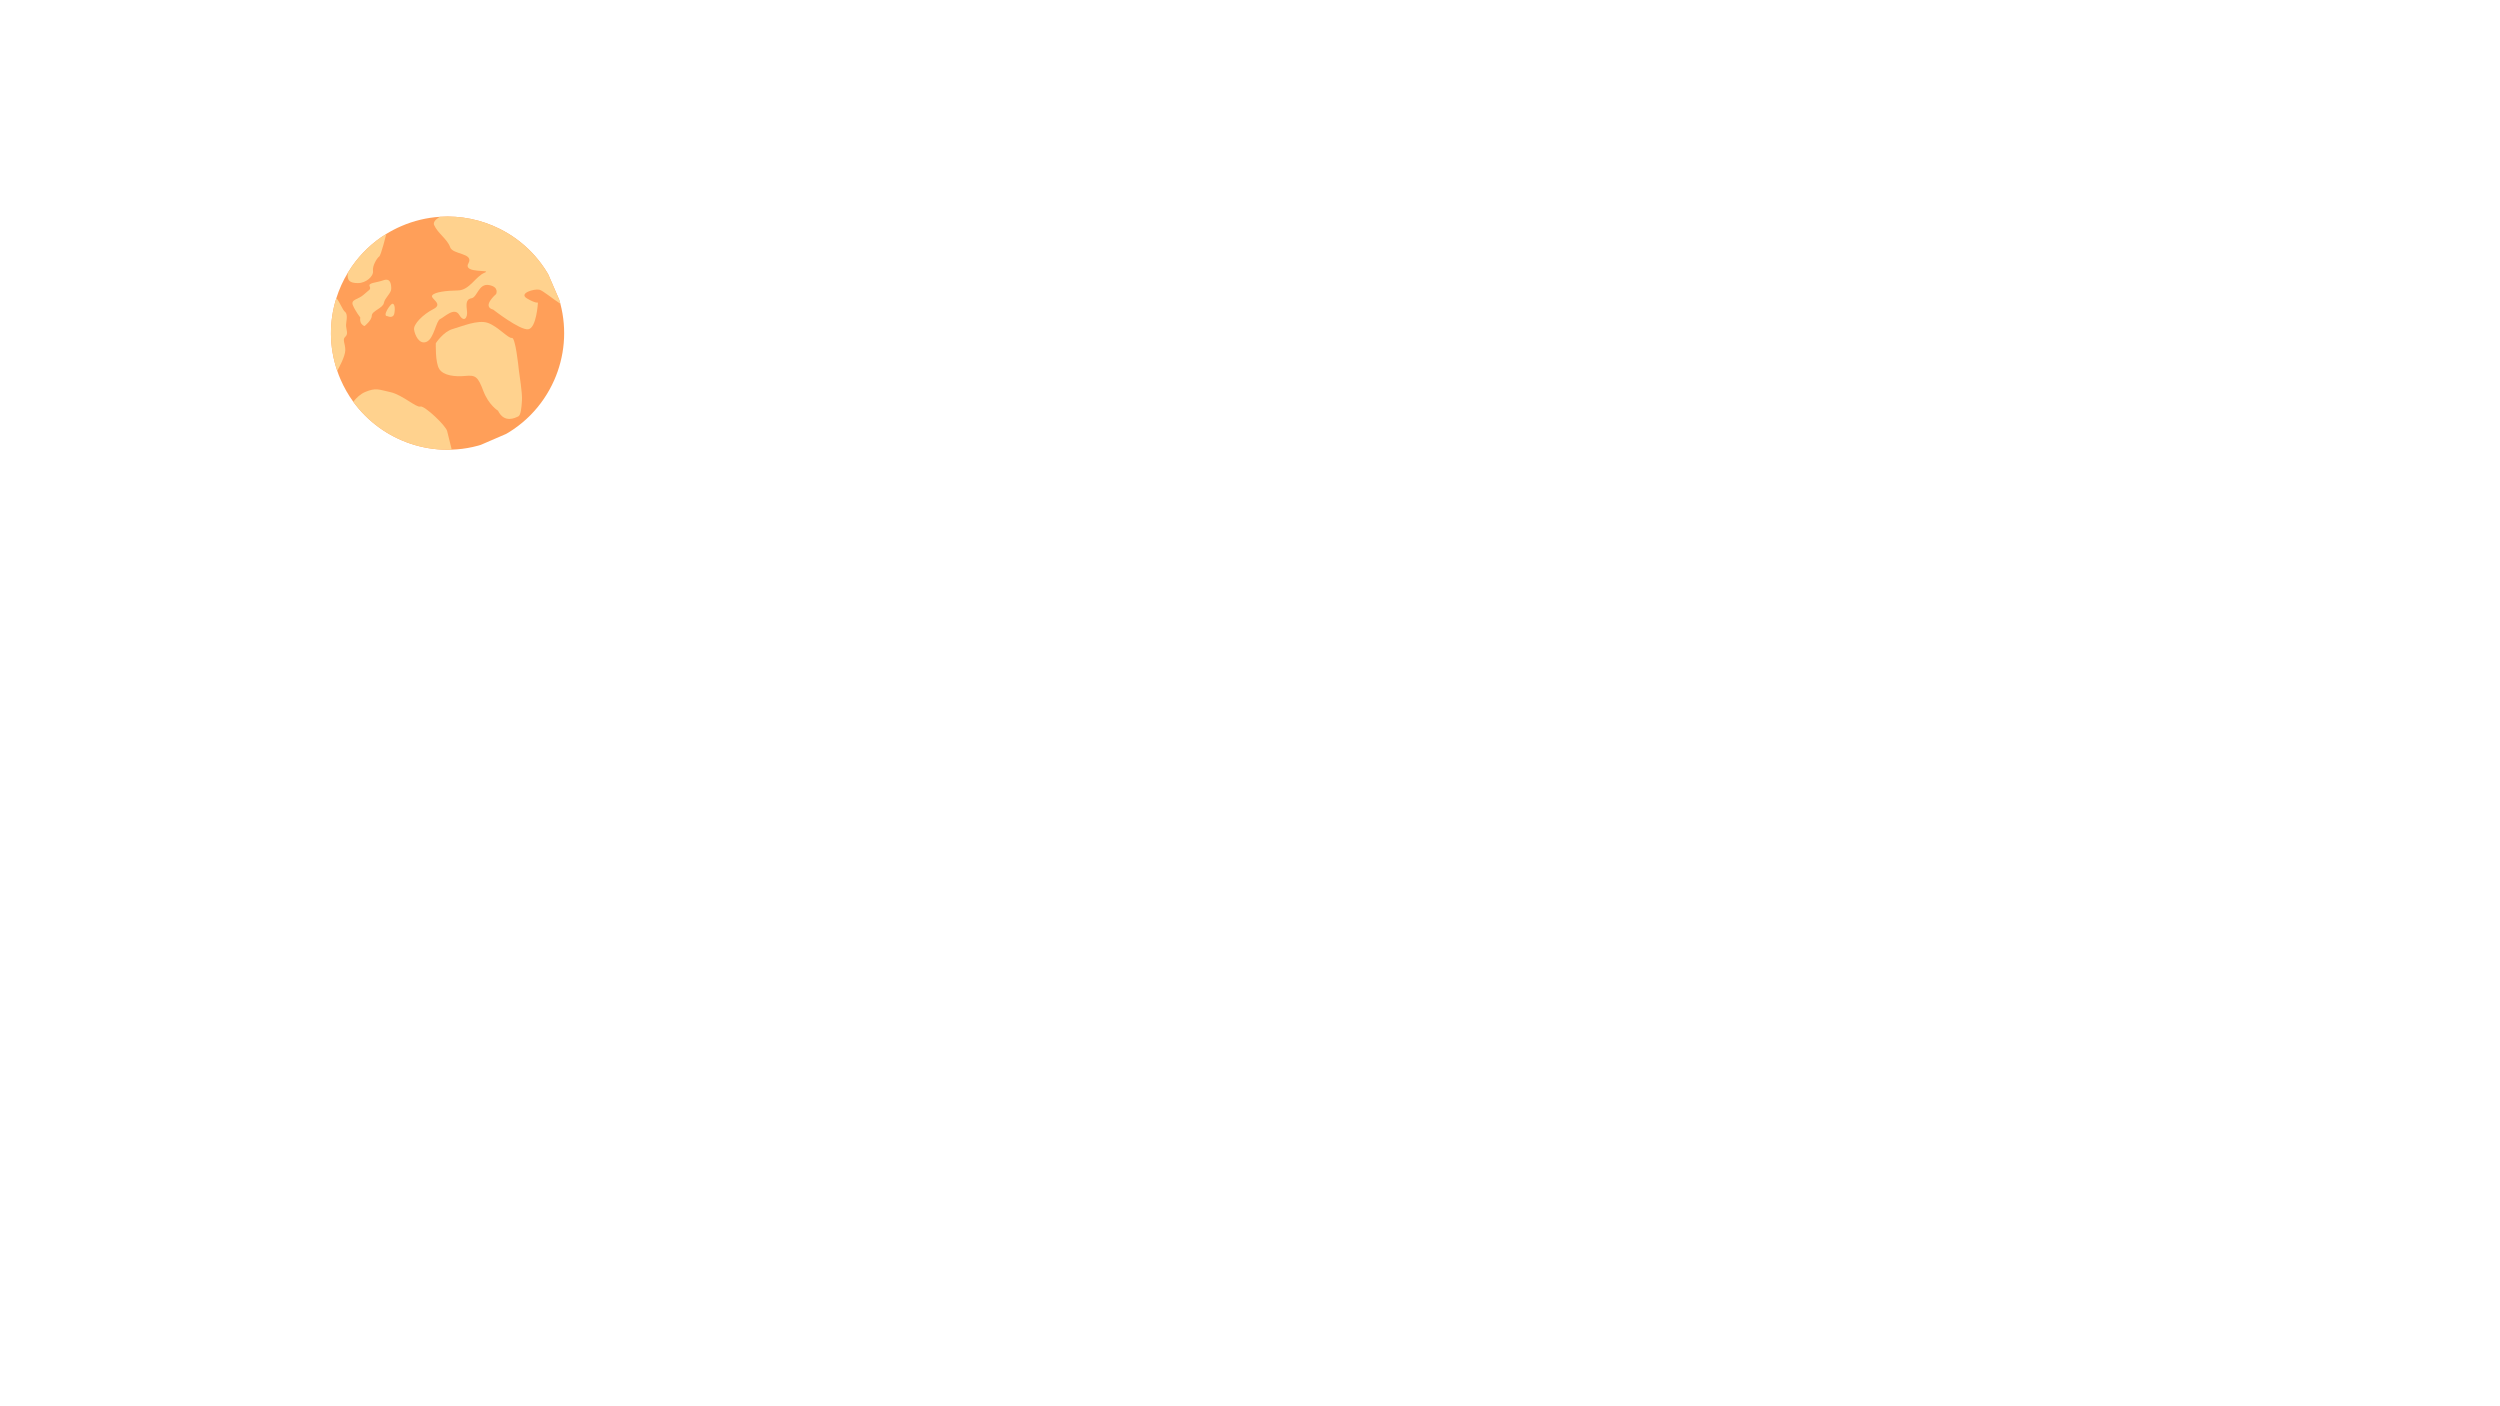
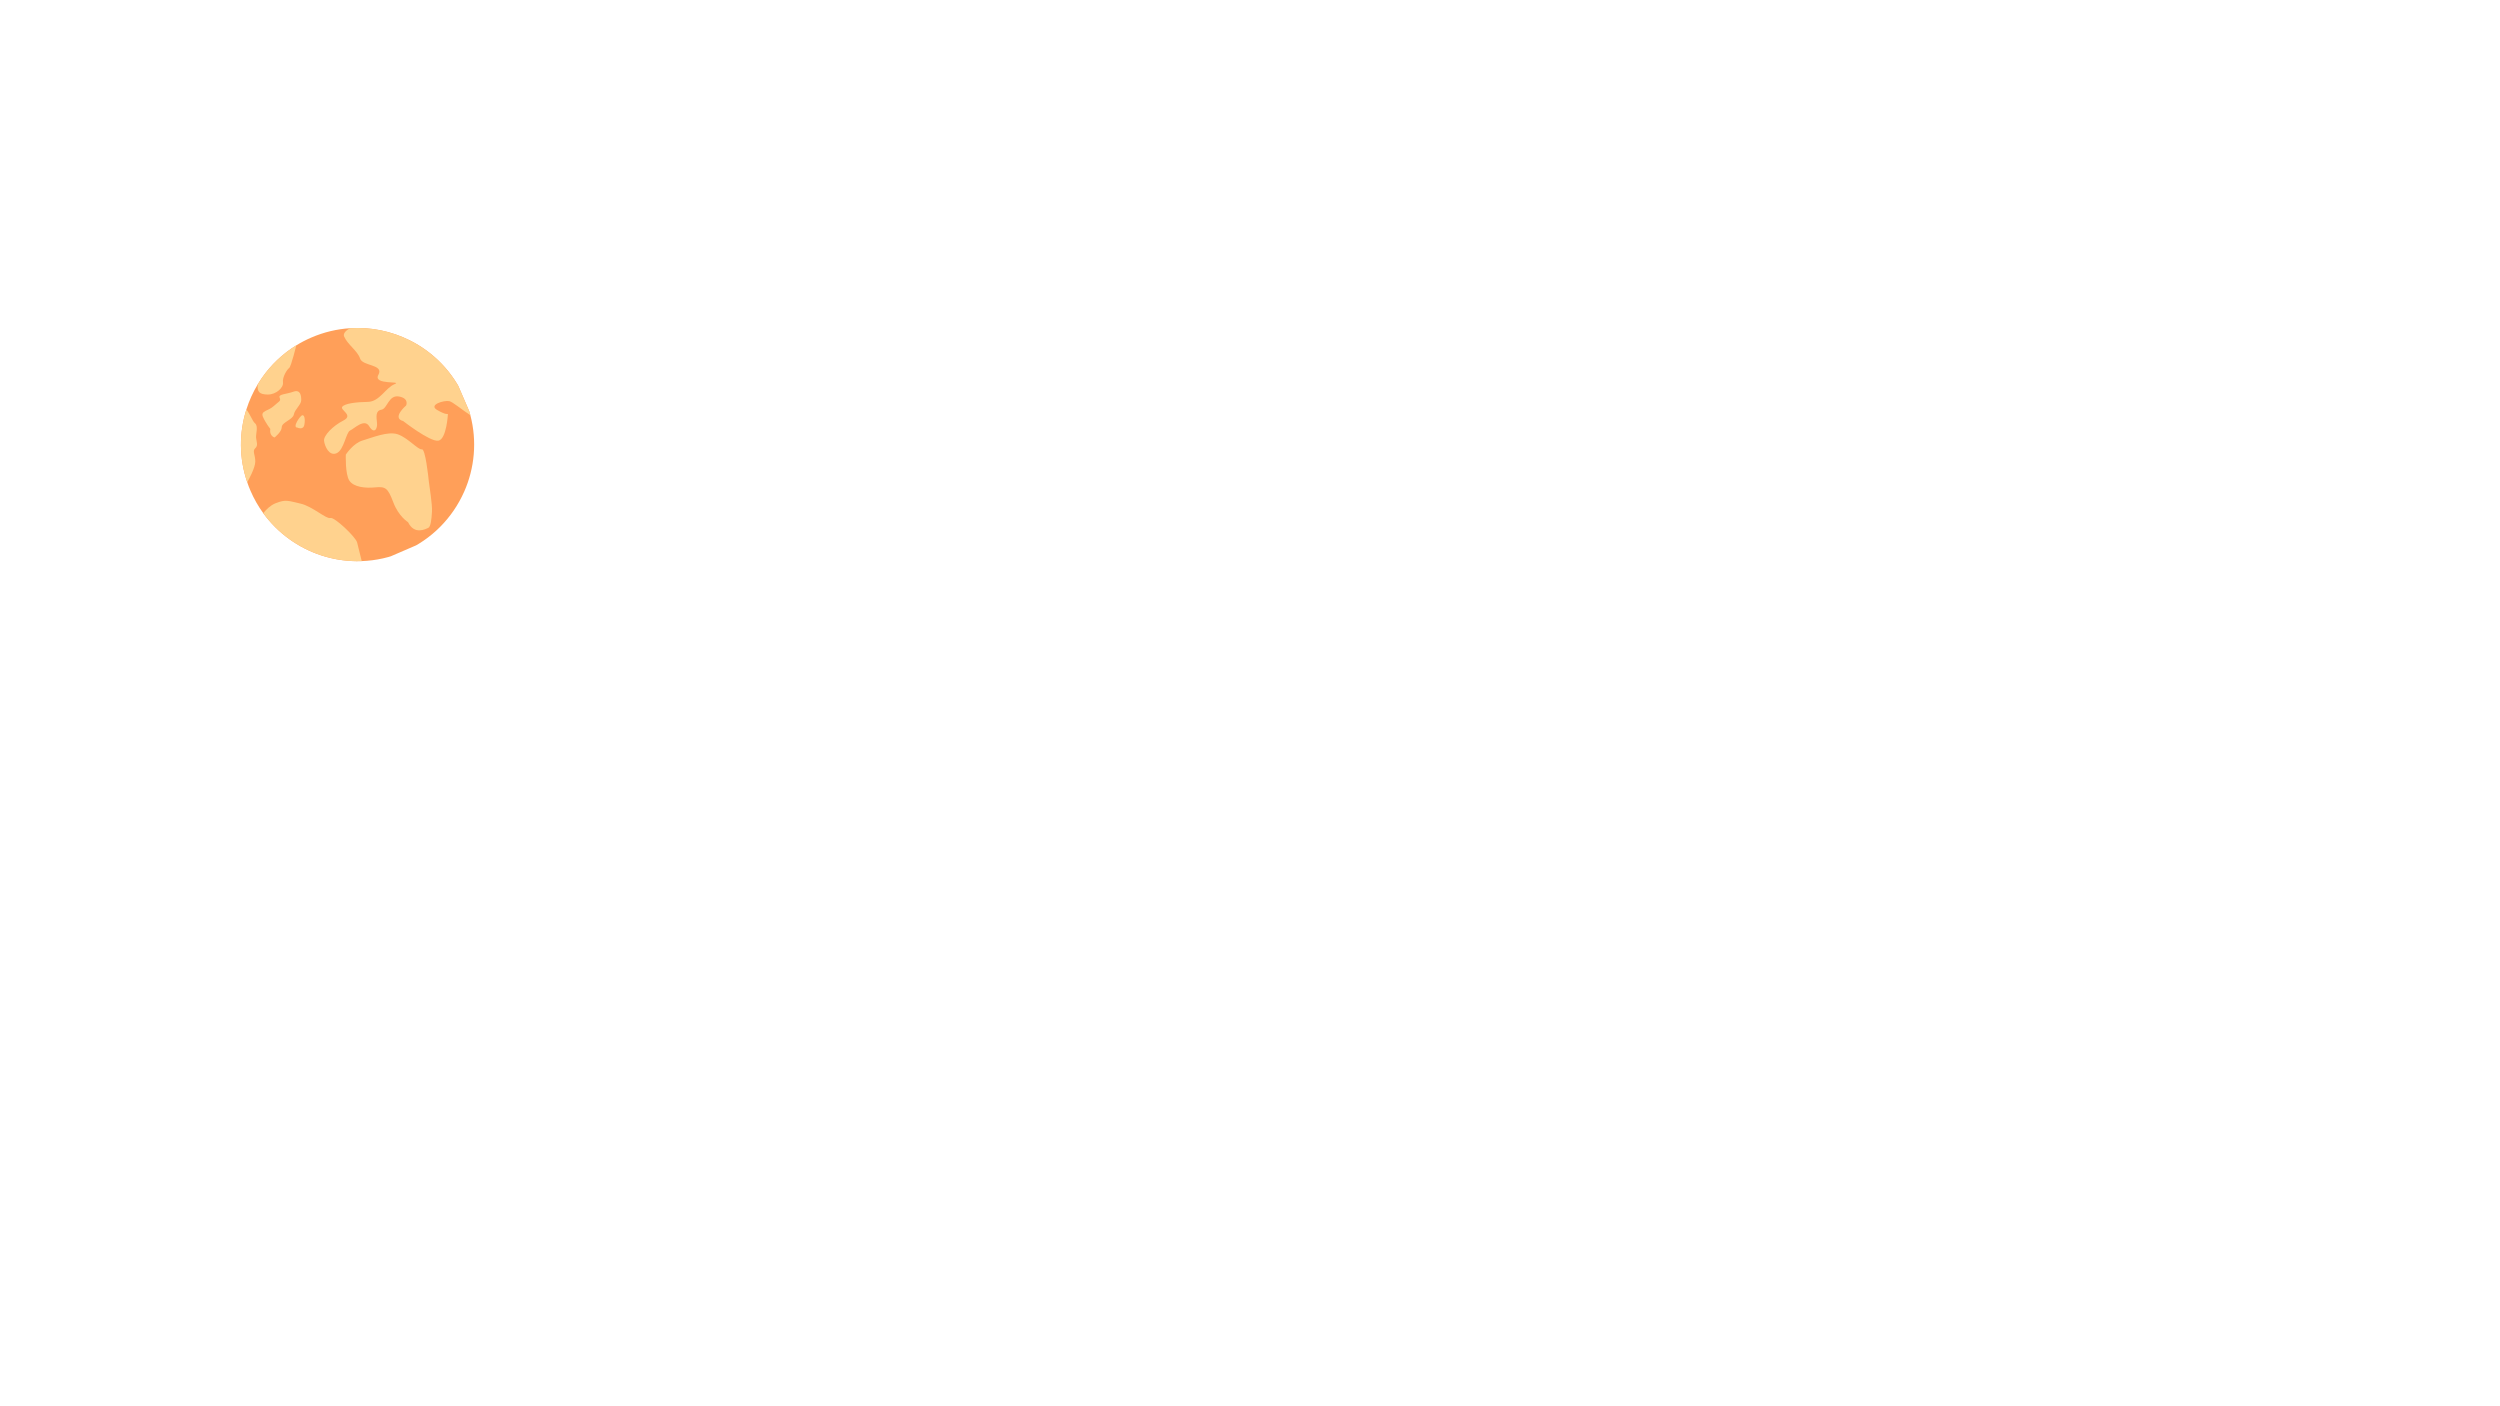
<svg xmlns="http://www.w3.org/2000/svg" width="1366" zoomAndPan="magnify" viewBox="0 0 1024.5 576" height="768" preserveAspectRatio="xMidYMid meet" version="1.0">
  <defs>
-     <clipPath id="2d49d654d6">
-       <path d="M 135 88 L 232 88 L 232 185 L 135 185 Z M 135 88 " clip-rule="nonzero" />
+     <clipPath id="b785c8ebaf">
+       <path d="M 98 134 L 195 134 L 195 230 L 98 230 Z M 98 134 " clip-rule="nonzero" />
    </clipPath>
-     <clipPath id="daf070fa81">
-       <path d="M 120.609 111.609 L 208.008 73.855 L 245.758 161.254 L 158.359 199.008 Z M 120.609 111.609 " clip-rule="nonzero" />
+     <clipPath id="f3651ba5f1">
+       <path d="M 83.723 157.273 L 171.121 119.523 L 208.875 206.922 L 121.477 244.672 Z M 83.723 157.273 " clip-rule="nonzero" />
    </clipPath>
-     <clipPath id="4eb3654be6">
-       <path d="M 120.609 111.609 L 208.008 73.855 L 245.758 161.254 L 158.359 199.008 Z M 120.609 111.609 " clip-rule="nonzero" />
+     <clipPath id="678019b653">
+       <path d="M 83.723 157.273 L 171.121 119.523 L 208.875 206.922 L 121.477 244.672 Z M 83.723 157.273 " clip-rule="nonzero" />
    </clipPath>
-     <clipPath id="57f5ff6c4d">
-       <path d="M 178 131 L 214 131 L 214 172 L 178 172 Z M 178 131 " clip-rule="nonzero" />
+     <clipPath id="ae9dc69bbd">
+       <path d="M 141 177 L 178 177 L 178 218 L 141 218 Z M 141 177 " clip-rule="nonzero" />
    </clipPath>
-     <clipPath id="7df313a046">
-       <path d="M 120.609 111.609 L 208.008 73.855 L 245.758 161.254 L 158.359 199.008 Z M 120.609 111.609 " clip-rule="nonzero" />
+     <clipPath id="612d8e642b">
+       <path d="M 83.723 157.273 L 171.121 119.523 L 208.875 206.922 L 121.477 244.672 Z M 83.723 157.273 " clip-rule="nonzero" />
    </clipPath>
-     <clipPath id="ec9379b336">
-       <path d="M 120.609 111.609 L 208.008 73.855 L 245.758 161.254 L 158.359 199.008 Z M 120.609 111.609 " clip-rule="nonzero" />
+     <clipPath id="a472ff39e7">
+       <path d="M 83.723 157.273 L 171.121 119.523 L 208.875 206.922 L 121.477 244.672 Z M 83.723 157.273 " clip-rule="nonzero" />
    </clipPath>
-     <clipPath id="652d44f5e6">
-       <path d="M 144 159 L 186 159 L 186 185 L 144 185 Z M 144 159 " clip-rule="nonzero" />
+     <clipPath id="24bfdae374">
+       <path d="M 107 205 L 149 205 L 149 230 L 107 230 Z M 107 205 " clip-rule="nonzero" />
    </clipPath>
-     <clipPath id="19103b0414">
-       <path d="M 120.609 111.609 L 208.008 73.855 L 245.758 161.254 L 158.359 199.008 Z M 120.609 111.609 " clip-rule="nonzero" />
+     <clipPath id="e27c05e3c5">
+       <path d="M 83.723 157.273 L 171.121 119.523 L 208.875 206.922 L 121.477 244.672 Z M 83.723 157.273 " clip-rule="nonzero" />
    </clipPath>
-     <clipPath id="4209a1fe40">
-       <path d="M 120.609 111.609 L 208.008 73.855 L 245.758 161.254 L 158.359 199.008 Z M 120.609 111.609 " clip-rule="nonzero" />
+     <clipPath id="4677da5717">
+       <path d="M 83.723 157.273 L 171.121 119.523 L 208.875 206.922 L 121.477 244.672 Z M 83.723 157.273 " clip-rule="nonzero" />
    </clipPath>
-     <clipPath id="b47c53590b">
-       <path d="M 169 88 L 230 88 L 230 141 L 169 141 Z M 169 88 " clip-rule="nonzero" />
+     <clipPath id="779df42995">
+       <path d="M 132 134 L 193 134 L 193 186 L 132 186 Z M 132 134 " clip-rule="nonzero" />
    </clipPath>
-     <clipPath id="4cbde60c2f">
-       <path d="M 120.609 111.609 L 208.008 73.855 L 245.758 161.254 L 158.359 199.008 Z M 120.609 111.609 " clip-rule="nonzero" />
+     <clipPath id="a1bf1a2962">
+       <path d="M 83.723 157.273 L 171.121 119.523 L 208.875 206.922 L 121.477 244.672 Z M 83.723 157.273 " clip-rule="nonzero" />
    </clipPath>
-     <clipPath id="69ac437b5e">
-       <path d="M 120.609 111.609 L 208.008 73.855 L 245.758 161.254 L 158.359 199.008 Z M 120.609 111.609 " clip-rule="nonzero" />
+     <clipPath id="9a96e3992e">
+       <path d="M 83.723 157.273 L 171.121 119.523 L 208.875 206.922 L 121.477 244.672 Z M 83.723 157.273 " clip-rule="nonzero" />
    </clipPath>
-     <clipPath id="952015ff1e">
-       <path d="M 158 124 L 162 124 L 162 130 L 158 130 Z M 158 124 " clip-rule="nonzero" />
+     <clipPath id="a19212c20a">
+       <path d="M 121 170 L 125 170 L 125 176 L 121 176 Z M 121 170 " clip-rule="nonzero" />
    </clipPath>
-     <clipPath id="2d542d8207">
-       <path d="M 120.609 111.609 L 208.008 73.855 L 245.758 161.254 L 158.359 199.008 Z M 120.609 111.609 " clip-rule="nonzero" />
+     <clipPath id="7d40c84302">
+       <path d="M 83.723 157.273 L 171.121 119.523 L 208.875 206.922 L 121.477 244.672 Z M 83.723 157.273 " clip-rule="nonzero" />
    </clipPath>
-     <clipPath id="dd14ec2525">
-       <path d="M 120.609 111.609 L 208.008 73.855 L 245.758 161.254 L 158.359 199.008 Z M 120.609 111.609 " clip-rule="nonzero" />
+     <clipPath id="4ba7e0221c">
+       <path d="M 83.723 157.273 L 171.121 119.523 L 208.875 206.922 L 121.477 244.672 Z M 83.723 157.273 " clip-rule="nonzero" />
    </clipPath>
-     <clipPath id="ccb4585eb6">
-       <path d="M 144 114 L 161 114 L 161 134 L 144 134 Z M 144 114 " clip-rule="nonzero" />
+     <clipPath id="93c04dbbf9">
+       <path d="M 107 160 L 124 160 L 124 180 L 107 180 Z M 107 160 " clip-rule="nonzero" />
    </clipPath>
-     <clipPath id="3eda7a18ba">
-       <path d="M 120.609 111.609 L 208.008 73.855 L 245.758 161.254 L 158.359 199.008 Z M 120.609 111.609 " clip-rule="nonzero" />
+     <clipPath id="f354548583">
+       <path d="M 83.723 157.273 L 171.121 119.523 L 208.875 206.922 L 121.477 244.672 Z M 83.723 157.273 " clip-rule="nonzero" />
    </clipPath>
-     <clipPath id="b39016d888">
-       <path d="M 120.609 111.609 L 208.008 73.855 L 245.758 161.254 L 158.359 199.008 Z M 120.609 111.609 " clip-rule="nonzero" />
+     <clipPath id="d0d4632117">
+       <path d="M 83.723 157.273 L 171.121 119.523 L 208.875 206.922 L 121.477 244.672 Z M 83.723 157.273 " clip-rule="nonzero" />
    </clipPath>
-     <clipPath id="eca6178bdb">
-       <path d="M 142 95 L 159 95 L 159 117 L 142 117 Z M 142 95 " clip-rule="nonzero" />
+     <clipPath id="5697c688d9">
+       <path d="M 105 141 L 122 141 L 122 162 L 105 162 Z M 105 141 " clip-rule="nonzero" />
    </clipPath>
-     <clipPath id="3fd3237e47">
-       <path d="M 120.609 111.609 L 208.008 73.855 L 245.758 161.254 L 158.359 199.008 Z M 120.609 111.609 " clip-rule="nonzero" />
+     <clipPath id="f96249eadf">
+       <path d="M 83.723 157.273 L 171.121 119.523 L 208.875 206.922 L 121.477 244.672 Z M 83.723 157.273 " clip-rule="nonzero" />
    </clipPath>
-     <clipPath id="240393c909">
-       <path d="M 120.609 111.609 L 208.008 73.855 L 245.758 161.254 L 158.359 199.008 Z M 120.609 111.609 " clip-rule="nonzero" />
+     <clipPath id="f8dd83049d">
+       <path d="M 83.723 157.273 L 171.121 119.523 L 208.875 206.922 L 121.477 244.672 Z M 83.723 157.273 " clip-rule="nonzero" />
    </clipPath>
-     <clipPath id="c5c1102669">
-       <path d="M 135 122 L 143 122 L 143 152 L 135 152 Z M 135 122 " clip-rule="nonzero" />
+     <clipPath id="147e8d2560">
+       <path d="M 98 167 L 106 167 L 106 198 L 98 198 Z M 98 167 " clip-rule="nonzero" />
    </clipPath>
-     <clipPath id="d4f66186c6">
-       <path d="M 120.609 111.609 L 208.008 73.855 L 245.758 161.254 L 158.359 199.008 Z M 120.609 111.609 " clip-rule="nonzero" />
+     <clipPath id="4cf068a43a">
+       <path d="M 83.723 157.273 L 171.121 119.523 L 208.875 206.922 L 121.477 244.672 Z M 83.723 157.273 " clip-rule="nonzero" />
    </clipPath>
-     <clipPath id="66f2ce6b00">
-       <path d="M 120.609 111.609 L 208.008 73.855 L 245.758 161.254 L 158.359 199.008 Z M 120.609 111.609 " clip-rule="nonzero" />
+     <clipPath id="83131e0dc0">
+       <path d="M 83.723 157.273 L 171.121 119.523 L 208.875 206.922 L 121.477 244.672 Z M 83.723 157.273 " clip-rule="nonzero" />
    </clipPath>
  </defs>
-   <g clip-path="url(#2d49d654d6)">
-     <g clip-path="url(#daf070fa81)">
-       <g clip-path="url(#4eb3654be6)">
-         <path fill="#ff9f59" d="M 227.266 117.57 C 227.309 117.676 227.359 117.789 227.398 117.898 C 228.316 120.062 229.066 122.262 229.641 124.477 C 232.445 135.172 231.367 146.207 227.094 155.852 L 227.086 155.855 C 222.391 166.473 213.84 175.418 202.348 180.383 C 196.727 182.809 190.895 184.078 185.125 184.273 C 184.414 184.305 183.699 184.312 182.984 184.305 C 173.043 184.215 163.391 181.004 155.395 175.223 C 151.375 172.32 147.77 168.766 144.766 164.637 C 142.73 161.832 140.973 158.77 139.543 155.461 C 139.043 154.301 138.59 153.137 138.199 151.961 C 134.781 142.023 134.855 131.613 137.84 122.168 C 138.984 118.531 140.566 115.035 142.547 111.766 L 142.551 111.758 C 143.086 110.875 143.652 109.996 144.25 109.145 C 147.902 103.91 152.629 99.355 158.293 95.867 C 160.238 94.664 162.297 93.594 164.457 92.66 C 169.605 90.434 174.945 89.188 180.238 88.84 C 188.793 88.27 197.254 90.039 204.77 93.789 C 214.5 98.641 222.621 106.82 227.266 117.57 " fill-opacity="1" fill-rule="nonzero" />
+   <g clip-path="url(#b785c8ebaf)">
+     <g clip-path="url(#f3651ba5f1)">
+       <g clip-path="url(#678019b653)">
+         <path fill="#ff9f59" d="M 190.379 163.238 C 190.426 163.344 190.477 163.457 190.512 163.562 C 191.434 165.73 192.18 167.926 192.754 170.145 C 195.562 180.84 194.484 191.871 190.211 201.52 L 190.203 201.52 C 185.504 212.141 176.953 221.086 165.465 226.047 C 159.84 228.477 154.008 229.746 148.242 229.938 C 147.531 229.973 146.812 229.98 146.102 229.973 C 136.16 229.883 126.508 226.672 118.508 220.891 C 114.492 217.984 110.883 214.434 107.883 210.305 C 105.844 207.5 104.086 204.434 102.66 201.129 C 102.156 199.969 101.703 198.801 101.316 197.629 C 97.898 187.688 97.969 177.281 100.953 167.836 C 102.102 164.199 103.68 160.703 105.66 157.434 L 105.664 157.426 C 106.203 156.543 106.766 155.664 107.367 154.812 C 111.016 149.578 115.742 145.023 121.41 141.531 C 123.352 140.332 125.414 139.262 127.574 138.328 C 132.723 136.102 138.059 134.855 143.355 134.508 C 151.91 133.938 160.371 135.707 167.887 139.457 C 177.613 144.309 185.738 152.488 190.379 163.238 " fill-opacity="1" fill-rule="nonzero" />
      </g>
    </g>
  </g>
-   <g clip-path="url(#57f5ff6c4d)">
-     <g clip-path="url(#7df313a046)">
-       <g clip-path="url(#ec9379b336)">
-         <path fill="#ffd28e" d="M 204.09 168.312 C 204.09 168.312 200.262 166.012 198.062 160.188 C 195.859 154.363 194.918 153.641 190.691 154.055 C 186.465 154.469 181.824 153.93 180.059 151.305 C 178.297 148.676 178.602 140.641 178.602 140.641 C 178.602 140.641 181.613 135.949 185.531 134.82 C 189.449 133.695 195.816 130.945 199.863 132.305 C 203.914 133.66 208.336 138.805 209.766 138.473 C 211.195 138.137 212.434 149.742 212.621 151.641 C 212.812 153.531 214.098 160.883 213.902 164.074 C 213.707 167.266 213.41 170.219 212.348 170.676 C 211.285 171.133 206.719 173.672 204.09 168.312 " fill-opacity="1" fill-rule="nonzero" />
+   <g clip-path="url(#ae9dc69bbd)">
+     <g clip-path="url(#612d8e642b)">
+       <g clip-path="url(#a472ff39e7)">
+         <path fill="#ffd28e" d="M 167.203 213.98 C 167.203 213.98 163.375 211.68 161.176 205.855 C 158.973 200.031 158.031 199.309 153.805 199.723 C 149.578 200.137 144.938 199.598 143.176 196.973 C 141.41 194.344 141.715 186.305 141.715 186.305 C 141.715 186.305 144.727 181.617 148.645 180.488 C 152.562 179.363 158.93 176.613 162.98 177.969 C 167.027 179.324 171.453 184.473 172.883 184.141 C 174.309 183.805 175.547 195.41 175.738 197.309 C 175.926 199.199 177.215 206.551 177.02 209.742 C 176.824 212.93 176.523 215.883 175.461 216.344 C 174.402 216.801 169.832 219.34 167.203 213.98 " fill-opacity="1" fill-rule="nonzero" />
      </g>
    </g>
  </g>
-   <g clip-path="url(#652d44f5e6)">
-     <g clip-path="url(#19103b0414)">
-       <g clip-path="url(#4209a1fe40)">
-         <path fill="#ffd28e" d="M 183.246 176.672 C 183.5 177.895 184.375 181.066 185.125 184.273 C 184.414 184.305 183.699 184.312 182.984 184.305 C 173.043 184.215 163.391 181.004 155.395 175.223 C 151.375 172.32 147.77 168.766 144.766 164.637 C 146.012 163.078 147.707 161.43 149.715 160.605 C 154.113 158.805 155.125 159.641 159.992 160.699 C 164.852 161.766 170.633 167.168 172.25 166.602 C 173.863 166.031 182.785 174.496 183.246 176.672 " fill-opacity="1" fill-rule="nonzero" />
+   <g clip-path="url(#24bfdae374)">
+     <g clip-path="url(#e27c05e3c5)">
+       <g clip-path="url(#4677da5717)">
+         <path fill="#ffd28e" d="M 146.359 222.34 C 146.613 223.562 147.492 226.73 148.242 229.938 C 147.531 229.973 146.812 229.98 146.102 229.973 C 136.16 229.883 126.508 226.672 118.508 220.891 C 114.492 217.984 110.883 214.434 107.883 210.305 C 109.129 208.746 110.82 207.094 112.828 206.273 C 117.227 204.473 118.238 205.309 123.105 206.367 C 127.965 207.434 133.746 212.832 135.367 212.27 C 136.98 211.699 145.898 220.164 146.359 222.34 " fill-opacity="1" fill-rule="nonzero" />
      </g>
    </g>
  </g>
-   <g clip-path="url(#b47c53590b)">
-     <g clip-path="url(#4cbde60c2f)">
-       <g clip-path="url(#69ac437b5e)">
-         <path fill="#ffd28e" d="M 227.266 117.57 C 227.309 117.676 227.359 117.789 227.398 117.898 C 228.316 120.062 229.066 122.262 229.641 124.477 C 226.422 122.438 222.418 119.012 221.008 118.719 C 218.832 118.266 212.414 120.203 215.957 122.297 C 219.504 124.398 220.445 123.992 220.445 123.992 C 220.445 123.992 219.887 134.449 216.473 134.934 C 213.055 135.426 202.109 126.883 202.109 126.883 C 197.27 125.602 203.309 120.504 203.309 120.504 C 203.309 120.504 204.695 117.602 200.398 116.816 C 196.105 116.035 195.645 121.836 193.18 122.242 C 190.719 122.645 191.121 125.109 191.387 127.633 C 191.648 130.156 190.199 132.363 188.191 129.012 C 186.176 125.664 182.035 130.031 180.367 130.75 C 178.699 131.469 177.883 138.742 174.82 140.066 C 171.77 141.383 169.969 137.219 169.684 135.031 C 169.402 132.848 173.281 128.859 177.609 126.664 C 181.934 124.461 176.086 122.367 177.148 121.016 C 178.211 119.656 182.914 119.094 187.664 119.02 C 192.41 118.949 194.902 113.254 198.551 111.77 C 202.195 110.289 189.539 112.277 191.945 107.938 C 194.363 103.594 185.5 104.453 184.453 101.281 C 183.414 98.098 179.348 95.57 177.906 92.234 C 177.449 91.172 178.332 89.973 180.238 88.84 C 188.793 88.27 197.254 90.039 204.77 93.789 C 214.5 98.641 222.621 106.82 227.266 117.57 " fill-opacity="1" fill-rule="nonzero" />
+   <g clip-path="url(#779df42995)">
+     <g clip-path="url(#a1bf1a2962)">
+       <g clip-path="url(#9a96e3992e)">
+         <path fill="#ffd28e" d="M 190.379 163.238 C 190.426 163.344 190.477 163.457 190.512 163.562 C 191.434 165.73 192.18 167.926 192.754 170.145 C 189.535 168.102 185.535 164.68 184.125 164.387 C 181.945 163.934 175.531 165.871 179.07 167.965 C 182.617 170.062 183.559 169.656 183.559 169.656 C 183.559 169.656 183.004 180.117 179.59 180.602 C 176.168 181.09 165.223 172.551 165.223 172.551 C 160.387 171.27 166.426 166.172 166.426 166.172 C 166.426 166.172 167.809 163.27 163.512 162.484 C 159.219 161.703 158.758 167.504 156.297 167.906 C 153.832 168.312 154.234 170.777 154.5 173.301 C 154.766 175.824 153.312 178.031 151.305 174.68 C 149.293 171.332 145.148 175.695 143.48 176.418 C 141.812 177.137 141 184.41 137.938 185.73 C 134.883 187.051 133.086 182.887 132.801 180.695 C 132.516 178.516 136.395 174.523 140.723 172.328 C 145.051 170.129 139.203 168.035 140.266 166.684 C 141.328 165.324 146.031 164.762 150.781 164.688 C 155.527 164.617 158.02 158.922 161.668 157.438 C 165.312 155.957 152.652 157.945 155.059 153.605 C 157.477 149.262 148.613 150.121 147.566 146.949 C 146.527 143.766 142.461 141.238 141.023 137.902 C 140.562 136.84 141.449 135.641 143.355 134.508 C 151.91 133.938 160.371 135.707 167.887 139.457 C 177.613 144.309 185.738 152.488 190.379 163.238 " fill-opacity="1" fill-rule="nonzero" />
      </g>
    </g>
  </g>
-   <g clip-path="url(#952015ff1e)">
-     <g clip-path="url(#2d542d8207)">
-       <g clip-path="url(#dd14ec2525)">
-         <path fill="#ffd28e" d="M 158.77 129.562 C 158.77 129.562 161.203 130.77 161.621 128.332 C 162.043 125.891 161.562 124.297 160.727 124.496 C 159.887 124.691 156.52 129.598 158.77 129.562 " fill-opacity="1" fill-rule="nonzero" />
+   <g clip-path="url(#a19212c20a)">
+     <g clip-path="url(#7d40c84302)">
+       <g clip-path="url(#4ba7e0221c)">
+         <path fill="#ffd28e" d="M 121.887 175.23 C 121.887 175.23 124.316 176.438 124.738 174 C 125.16 171.559 124.68 169.965 123.844 170.164 C 123 170.359 119.633 175.266 121.887 175.23 " fill-opacity="1" fill-rule="nonzero" />
      </g>
    </g>
  </g>
-   <g clip-path="url(#ccb4585eb6)">
-     <g clip-path="url(#3eda7a18ba)">
-       <g clip-path="url(#b39016d888)">
-         <path fill="#ffd28e" d="M 149.383 133.617 C 149.383 133.617 152.332 131.34 152.352 129.367 C 152.371 127.391 156.926 126.301 157.312 124.164 C 157.699 122.031 160.305 120.207 160.324 118.363 C 160.344 116.523 160.059 113.809 157.121 114.855 C 154.184 115.91 150.809 115.84 151.473 117.297 C 152.137 118.758 151.242 118.707 149.062 120.742 C 146.883 122.773 143.551 122.641 144.633 125.145 C 145.715 127.648 147.66 130.133 147.66 130.133 C 147.66 130.133 147.062 132.789 149.383 133.617 " fill-opacity="1" fill-rule="nonzero" />
+   <g clip-path="url(#93c04dbbf9)">
+     <g clip-path="url(#f354548583)">
+       <g clip-path="url(#d0d4632117)">
+         <path fill="#ffd28e" d="M 112.5 179.285 C 112.5 179.285 115.445 177.008 115.465 175.035 C 115.488 173.059 120.039 171.969 120.426 169.832 C 120.816 167.699 123.418 165.875 123.441 164.031 C 123.461 162.191 123.172 159.477 120.234 160.523 C 117.297 161.574 113.926 161.508 114.59 162.965 C 115.254 164.426 114.359 164.375 112.18 166.406 C 110 168.441 106.664 168.305 107.746 170.809 C 108.828 173.316 110.777 175.797 110.777 175.797 C 110.777 175.797 110.176 178.457 112.5 179.285 " fill-opacity="1" fill-rule="nonzero" />
      </g>
    </g>
  </g>
-   <g clip-path="url(#eca6178bdb)">
-     <g clip-path="url(#3fd3237e47)">
-       <g clip-path="url(#240393c909)">
-         <path fill="#ffd28e" d="M 158.293 95.867 C 158.293 95.867 156.207 104.582 155.367 105.152 C 154.523 105.727 152.535 108.879 152.852 111.043 C 153.16 113.203 149.996 116.031 146.652 116.016 C 143.305 116 142.07 114.922 142.547 111.766 L 142.551 111.758 C 143.086 110.875 143.652 109.996 144.25 109.145 C 147.902 103.91 152.629 99.355 158.293 95.867 " fill-opacity="1" fill-rule="nonzero" />
+   <g clip-path="url(#5697c688d9)">
+     <g clip-path="url(#f96249eadf)">
+       <g clip-path="url(#f8dd83049d)">
+         <path fill="#ffd28e" d="M 121.41 141.531 C 121.41 141.531 119.32 150.25 118.48 150.82 C 117.637 151.395 115.652 154.547 115.965 156.707 C 116.277 158.871 113.109 161.699 109.766 161.684 C 106.418 161.668 105.184 160.59 105.66 157.434 L 105.664 157.426 C 106.203 156.543 106.766 155.664 107.367 154.812 C 111.016 149.578 115.742 145.023 121.41 141.531 " fill-opacity="1" fill-rule="nonzero" />
      </g>
    </g>
  </g>
-   <g clip-path="url(#c5c1102669)">
-     <g clip-path="url(#d4f66186c6)">
-       <g clip-path="url(#66f2ce6b00)">
-         <path fill="#ffd28e" d="M 141.828 133.688 C 141.969 135.293 142.793 136.887 141.484 138.031 C 140.168 139.188 141.543 140.762 141.5 143.562 C 141.465 146.086 138.75 150.996 138.199 151.961 C 134.781 142.023 134.855 131.613 137.84 122.168 C 139.27 123.781 140.367 126.984 141.355 127.762 C 142.836 128.934 141.691 132.074 141.828 133.688 " fill-opacity="1" fill-rule="nonzero" />
+   <g clip-path="url(#147e8d2560)">
+     <g clip-path="url(#4cf068a43a)">
+       <g clip-path="url(#83131e0dc0)">
+         <path fill="#ffd28e" d="M 104.941 179.352 C 105.086 180.961 105.906 182.555 104.598 183.699 C 103.285 184.855 104.66 186.43 104.617 189.23 C 104.578 191.75 101.867 196.664 101.316 197.629 C 97.898 187.688 97.969 177.281 100.953 167.836 C 102.383 169.445 103.484 172.652 104.469 173.43 C 105.953 174.598 104.805 177.742 104.941 179.352 " fill-opacity="1" fill-rule="nonzero" />
      </g>
    </g>
  </g>
</svg>
